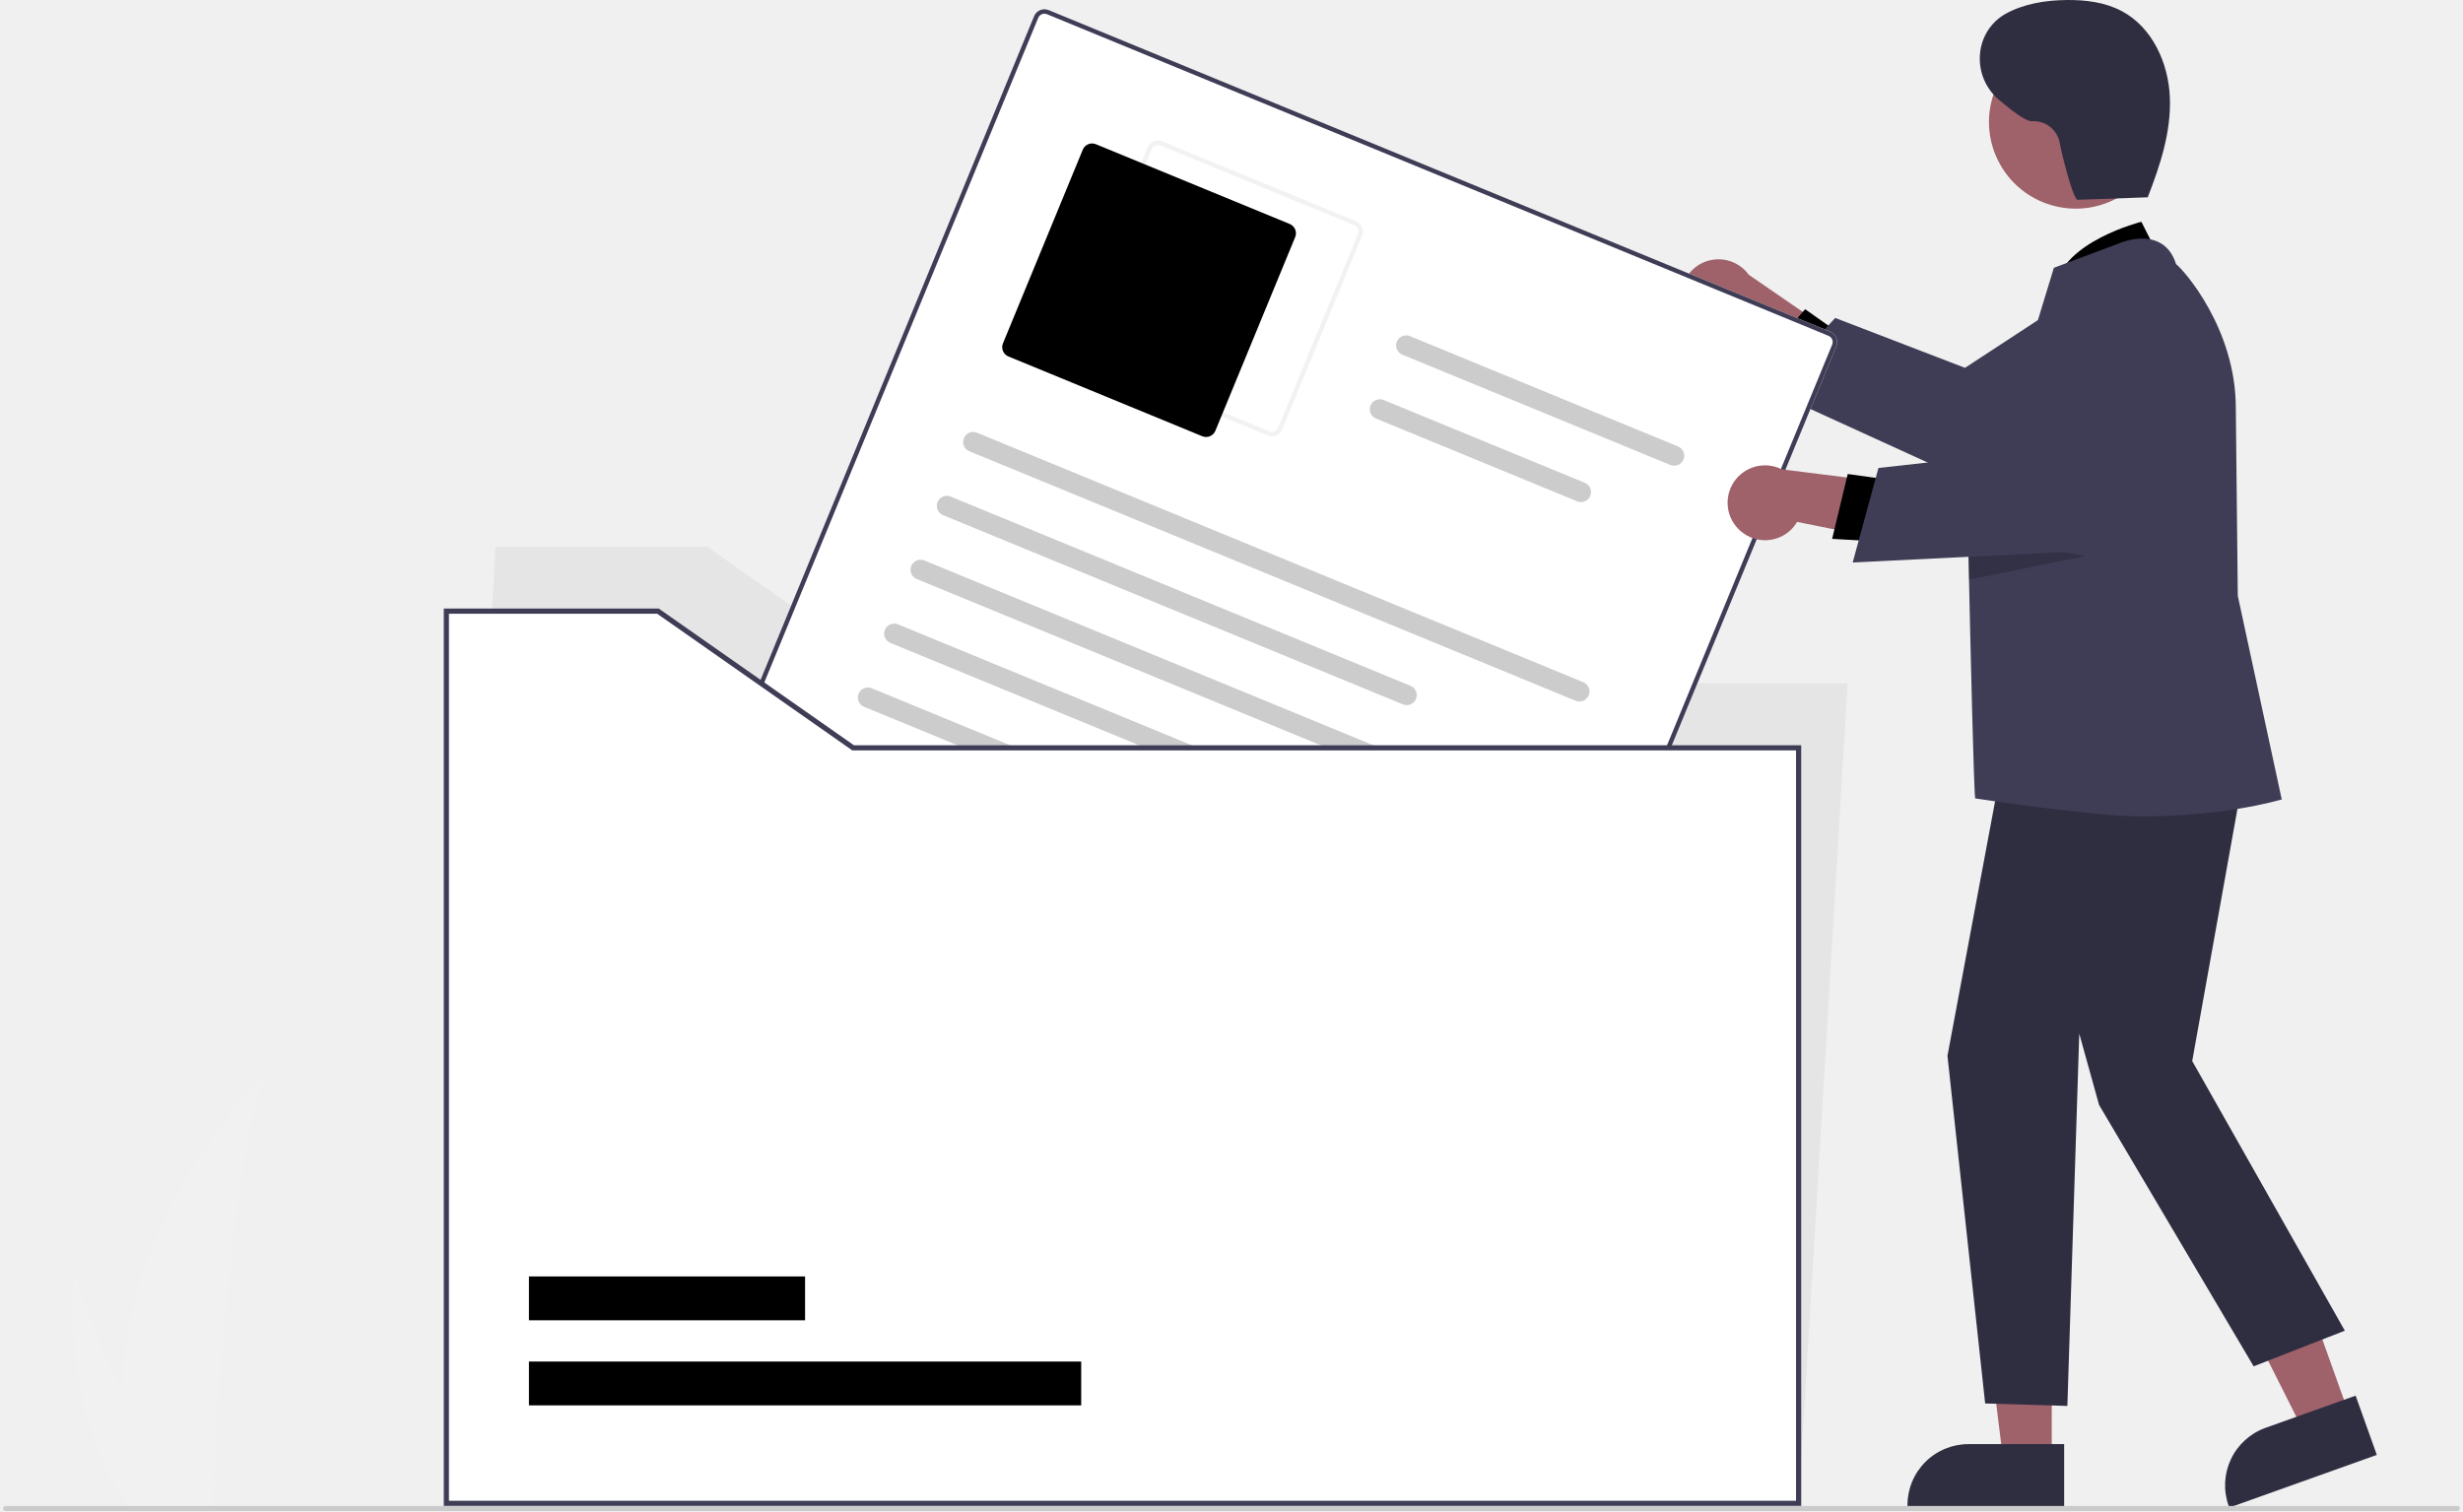
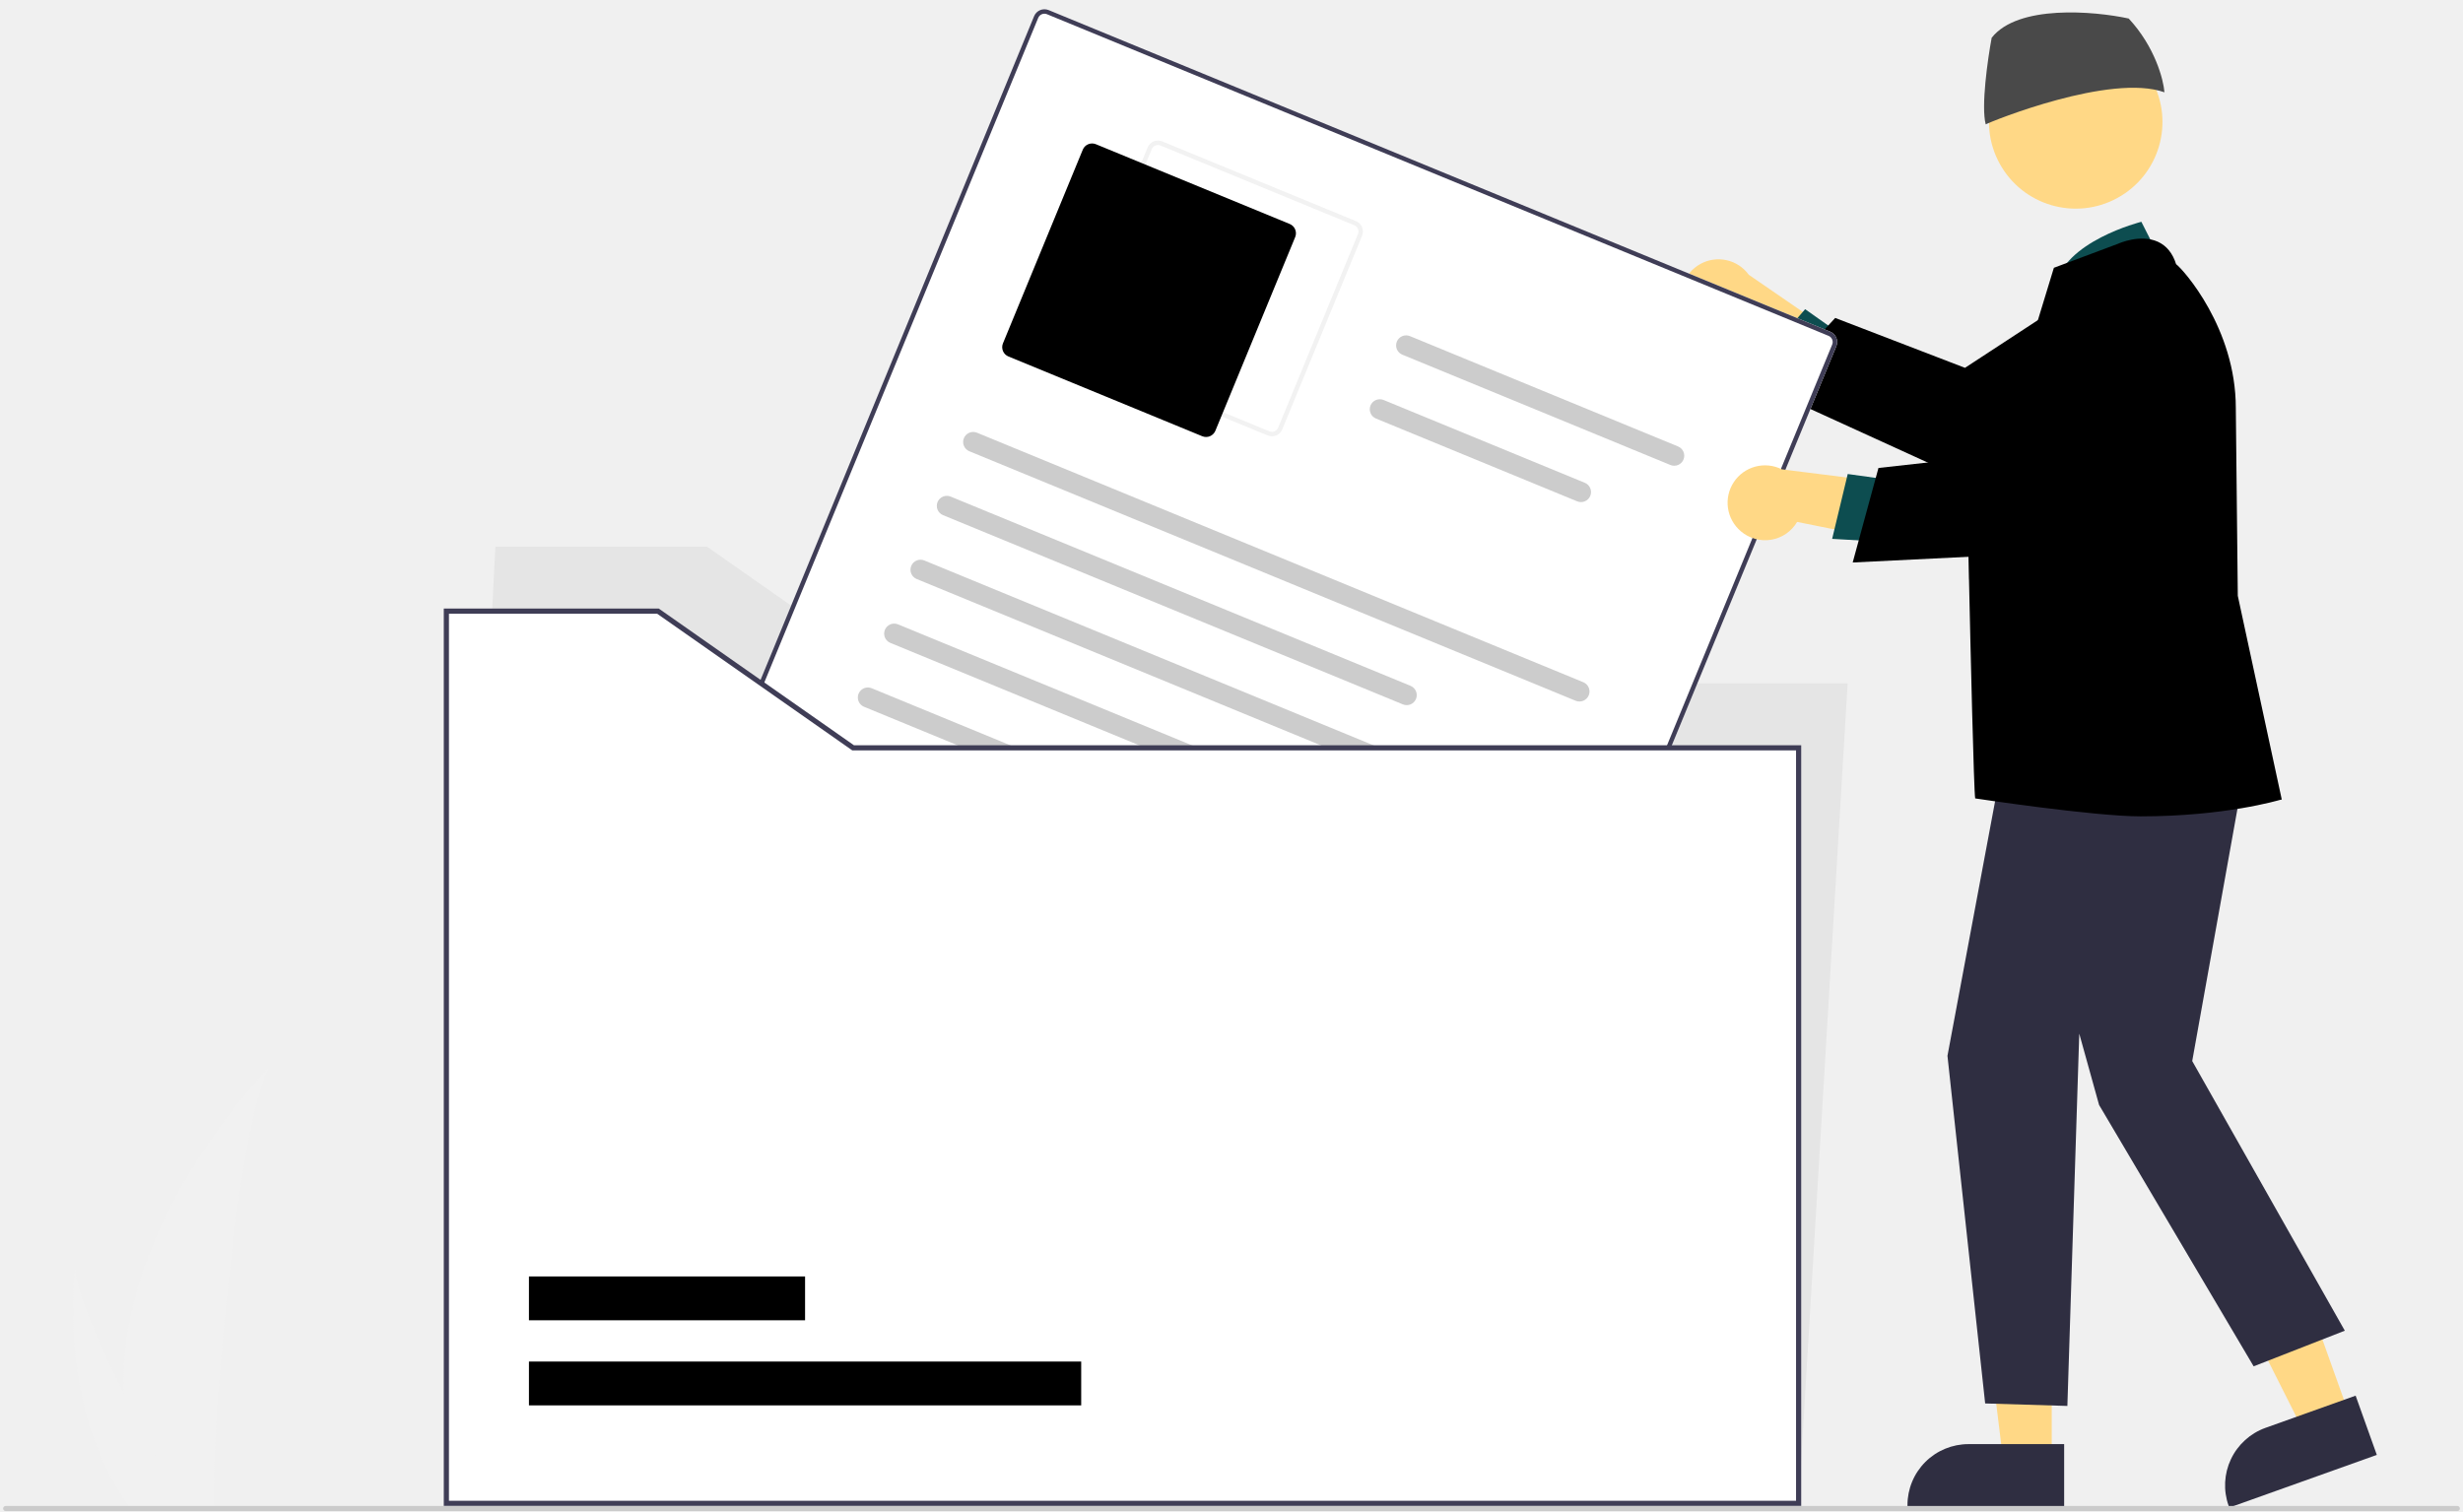
<svg xmlns="http://www.w3.org/2000/svg" width="396" height="243" viewBox="0 0 396 243" fill="none">
-   <g clip-path="url(#clip0)">
-     <path d="M19.849 224.022C20.014 230.188 21.048 236.3 22.919 242.178C22.961 242.315 23.007 242.449 23.052 242.585H34.509C34.497 242.463 34.484 242.327 34.472 242.178C33.708 233.401 38.072 180.618 43.339 171.483C42.877 172.224 18.96 196.133 19.849 224.022Z" fill="#F1F1F1" />
-     <path d="M20.709 242.178C20.805 242.315 20.904 242.451 21.006 242.585H29.602C29.537 242.469 29.461 242.333 29.373 242.178C27.954 239.617 23.751 231.96 19.85 224.021C15.659 215.491 11.811 206.637 12.135 203.432C12.035 204.154 9.134 226.188 20.709 242.178Z" fill="#F1F1F1" />
-     <path d="M270.731 50C271.059 50.811 271.561 51.54 272.201 52.136C272.841 52.731 273.605 53.18 274.437 53.449C275.269 53.718 276.151 53.801 277.019 53.693C277.887 53.585 278.721 53.288 279.462 52.823L296.05 66.122L297.077 55.125L281.167 44.183C280.303 42.991 279.031 42.157 277.593 41.839C276.155 41.521 274.65 41.742 273.363 42.459C272.077 43.176 271.099 44.34 270.614 45.73C270.128 47.12 270.17 48.639 270.731 50Z" fill="#9F616A" />
-     <path d="M296.42 54.093L290.229 49.721L283.207 57.83L291.375 62.668L296.42 54.093Z" fill="currentColor" />
-     <path d="M295.064 51.128L315.929 59.151L336.015 46.007C338.09 44.648 340.59 44.092 343.046 44.44C345.503 44.788 347.749 46.018 349.364 47.9C350.98 49.782 351.855 52.188 351.826 54.667C351.797 57.147 350.866 59.531 349.207 61.375L349.027 61.574L318.135 78.127L284.392 62.721L295.064 51.128Z" fill="#3F3D56" />
-     <path d="M289.182 241.756H71.766L79.65 87.911H113.673L145.046 109.889H297.066L289.182 241.756Z" fill="#E5E5E5" />
-     <path d="M235.96 194.841L110.297 143.119C109.857 142.938 109.508 142.589 109.325 142.151C109.142 141.712 109.141 141.219 109.321 140.78L166.262 2.597C166.444 2.158 166.792 1.809 167.231 1.626C167.669 1.443 168.163 1.442 168.603 1.622L294.266 53.344C294.705 53.526 295.055 53.874 295.238 54.312C295.42 54.751 295.422 55.244 295.241 55.683L238.301 193.866C238.119 194.305 237.771 194.654 237.332 194.837C236.893 195.02 236.4 195.021 235.96 194.841Z" fill="white" />
-     <path d="M235.96 194.841L110.297 143.119C109.857 142.938 109.508 142.589 109.325 142.151C109.142 141.712 109.141 141.219 109.321 140.78L166.262 2.597C166.444 2.158 166.792 1.809 167.231 1.626C167.669 1.443 168.163 1.442 168.603 1.622L294.266 53.344C294.705 53.526 295.055 53.874 295.238 54.312C295.42 54.751 295.422 55.244 295.241 55.683L238.301 193.866C238.119 194.305 237.771 194.654 237.332 194.837C236.893 195.02 236.4 195.021 235.96 194.841ZM168.329 2.285C168.066 2.177 167.77 2.178 167.506 2.287C167.243 2.397 167.034 2.606 166.925 2.87L109.985 141.053C109.876 141.316 109.877 141.612 109.987 141.875C110.096 142.139 110.306 142.347 110.57 142.456L236.233 194.178C236.497 194.286 236.793 194.285 237.056 194.176C237.32 194.066 237.529 193.857 237.637 193.593L294.578 55.41C294.686 55.147 294.686 54.851 294.576 54.588C294.466 54.325 294.257 54.116 293.993 54.007L168.329 2.285Z" fill="#3F3D56" />
-     <path d="M203.822 70.025L172.654 57.197C172.215 57.015 171.866 56.667 171.683 56.229C171.5 55.79 171.499 55.297 171.679 54.858L184.515 23.708C184.696 23.269 185.045 22.92 185.484 22.738C185.922 22.555 186.416 22.553 186.855 22.734L218.023 35.562C218.462 35.743 218.811 36.092 218.994 36.53C219.177 36.969 219.178 37.462 218.998 37.901L206.162 69.05C205.981 69.489 205.632 69.839 205.194 70.021C204.755 70.204 204.261 70.205 203.822 70.025ZM186.582 23.397C186.319 23.288 186.023 23.289 185.759 23.399C185.496 23.508 185.287 23.718 185.178 23.981L172.343 55.13C172.234 55.394 172.235 55.69 172.345 55.953C172.454 56.216 172.664 56.425 172.928 56.534L204.095 69.362C204.359 69.47 204.655 69.47 204.918 69.36C205.181 69.25 205.39 69.041 205.499 68.777L218.335 37.628C218.443 37.365 218.442 37.069 218.333 36.806C218.223 36.542 218.013 36.334 217.75 36.225L186.582 23.397Z" fill="#F2F2F2" />
-     <path d="M193.299 70.151L162.132 57.323C161.737 57.16 161.422 56.846 161.258 56.452C161.093 56.057 161.092 55.613 161.254 55.218L174.09 24.068C174.253 23.673 174.567 23.359 174.962 23.195C175.357 23.03 175.801 23.029 176.196 23.191L207.364 36.019C207.759 36.183 208.073 36.496 208.238 36.891C208.402 37.285 208.404 37.729 208.241 38.125L195.406 69.274C195.242 69.669 194.929 69.983 194.534 70.148C194.139 70.312 193.695 70.313 193.299 70.151Z" fill="currentColor" />
-     <path d="M253.331 112.688L155.851 72.566C155.655 72.486 155.477 72.367 155.327 72.218C155.176 72.068 155.057 71.891 154.976 71.695C154.894 71.5 154.852 71.29 154.852 71.078C154.851 70.867 154.892 70.657 154.973 70.461C155.054 70.265 155.172 70.087 155.322 69.937C155.471 69.787 155.649 69.668 155.845 69.586C156.04 69.505 156.25 69.463 156.462 69.462C156.674 69.462 156.884 69.503 157.08 69.584L254.56 109.706C254.956 109.869 255.271 110.182 255.435 110.577C255.6 110.971 255.601 111.415 255.438 111.811C255.275 112.206 254.961 112.521 254.566 112.685C254.171 112.85 253.727 112.851 253.331 112.688V112.688Z" fill="#CCCCCC" />
-     <path d="M225.557 113.271L151.618 82.839C151.422 82.758 151.244 82.64 151.094 82.49C150.943 82.341 150.824 82.163 150.743 81.968C150.661 81.772 150.619 81.563 150.619 81.351C150.618 81.139 150.66 80.929 150.74 80.733C150.821 80.538 150.939 80.36 151.089 80.21C151.238 80.059 151.416 79.94 151.612 79.859C151.807 79.777 152.017 79.735 152.229 79.735C152.441 79.734 152.651 79.776 152.847 79.856L226.786 110.289C227.182 110.452 227.496 110.765 227.661 111.16C227.826 111.555 227.827 111.999 227.664 112.394C227.501 112.79 227.187 113.104 226.792 113.269C226.397 113.433 225.953 113.434 225.557 113.271Z" fill="#CCCCCC" />
-     <path d="M268.566 74.775L225.463 57.034C225.267 56.953 225.088 56.835 224.938 56.685C224.788 56.536 224.669 56.358 224.587 56.163C224.506 55.968 224.464 55.758 224.463 55.546C224.463 55.334 224.504 55.124 224.585 54.929C224.666 54.733 224.784 54.555 224.934 54.405C225.083 54.255 225.261 54.136 225.456 54.054C225.652 53.973 225.862 53.931 226.074 53.93C226.286 53.93 226.496 53.971 226.691 54.052L269.795 71.793C270.191 71.956 270.506 72.269 270.67 72.664C270.835 73.058 270.836 73.502 270.673 73.898C270.51 74.293 270.196 74.608 269.801 74.772C269.406 74.937 268.962 74.938 268.566 74.775Z" fill="#CCCCCC" />
-     <path d="M253.576 80.62L221.23 67.306C220.834 67.144 220.519 66.83 220.355 66.436C220.19 66.041 220.189 65.597 220.352 65.201C220.515 64.806 220.829 64.491 221.224 64.327C221.619 64.162 222.063 64.161 222.459 64.324L254.805 77.638C255.201 77.8 255.515 78.114 255.68 78.509C255.845 78.903 255.845 79.347 255.683 79.743C255.52 80.138 255.206 80.453 254.811 80.617C254.416 80.782 253.972 80.783 253.576 80.62V80.62Z" fill="#CCCCCC" />
-     <path d="M244.865 133.233L147.385 93.111C147.189 93.031 147.011 92.912 146.861 92.763C146.711 92.613 146.591 92.436 146.51 92.24C146.428 92.045 146.386 91.835 146.386 91.623C146.385 91.412 146.427 91.202 146.507 91.006C146.588 90.81 146.707 90.632 146.856 90.482C147.006 90.332 147.183 90.213 147.379 90.132C147.574 90.05 147.784 90.008 147.996 90.007C148.208 90.007 148.418 90.048 148.614 90.129L246.094 130.251C246.49 130.414 246.805 130.727 246.969 131.122C247.134 131.517 247.135 131.961 246.972 132.356C246.809 132.752 246.495 133.066 246.1 133.231C245.705 133.395 245.261 133.396 244.865 133.233V133.233Z" fill="#CCCCCC" />
-     <path d="M217.091 133.816L143.152 103.384C142.956 103.303 142.778 103.185 142.628 103.035C142.478 102.886 142.358 102.708 142.277 102.513C142.195 102.317 142.153 102.108 142.153 101.896C142.152 101.684 142.194 101.474 142.274 101.279C142.355 101.083 142.474 100.905 142.623 100.755C142.773 100.605 142.95 100.485 143.146 100.404C143.342 100.323 143.551 100.28 143.763 100.28C143.975 100.28 144.185 100.321 144.381 100.402L218.32 130.834C218.516 130.915 218.694 131.033 218.844 131.183C218.994 131.332 219.114 131.51 219.195 131.705C219.277 131.901 219.319 132.11 219.319 132.322C219.32 132.534 219.278 132.744 219.198 132.939C219.117 133.135 218.999 133.313 218.849 133.463C218.699 133.613 218.522 133.733 218.326 133.814C218.131 133.895 217.921 133.938 217.709 133.938C217.497 133.938 217.287 133.897 217.091 133.816Z" fill="#CCCCCC" />
-     <path d="M236.399 153.778L138.919 113.656C138.523 113.494 138.209 113.18 138.044 112.785C137.879 112.391 137.879 111.947 138.042 111.551C138.204 111.156 138.518 110.841 138.913 110.677C139.308 110.512 139.752 110.511 140.148 110.674L237.628 150.796C238.024 150.959 238.339 151.272 238.503 151.667C238.668 152.062 238.669 152.506 238.506 152.901C238.343 153.297 238.029 153.611 237.634 153.776C237.239 153.94 236.795 153.941 236.399 153.778Z" fill="#CCCCCC" />
-     <path d="M232.166 164.051L134.686 123.929C134.29 123.766 133.975 123.453 133.811 123.058C133.646 122.663 133.645 122.219 133.808 121.824C133.971 121.428 134.285 121.114 134.68 120.949C135.075 120.785 135.519 120.784 135.915 120.947L233.395 161.069C233.591 161.149 233.769 161.268 233.919 161.417C234.069 161.567 234.189 161.744 234.27 161.94C234.352 162.135 234.394 162.345 234.394 162.556C234.395 162.768 234.353 162.978 234.273 163.174C234.192 163.37 234.073 163.548 233.924 163.698C233.774 163.848 233.597 163.967 233.401 164.048C233.205 164.13 232.996 164.172 232.784 164.172C232.572 164.173 232.362 164.132 232.166 164.051Z" fill="#CCCCCC" />
-     <path d="M184.611 163.288C186.562 163.391 188.518 163.331 190.459 163.11C192.207 162.905 194.027 162.624 195.559 161.706C196.222 161.328 196.786 160.799 197.206 160.163C197.626 159.526 197.889 158.8 197.975 158.042C198.042 157.321 197.879 156.598 197.508 155.976C197.137 155.355 196.577 154.868 195.911 154.585C195.234 154.3 194.493 154.204 193.766 154.306C193.039 154.407 192.354 154.704 191.782 155.163C191.17 155.694 190.687 156.355 190.367 157.098C190.048 157.842 189.9 158.647 189.935 159.456C190.016 162.775 192.644 166.053 195.561 167.434C198.848 168.989 203.336 167.667 204.178 163.838C204.353 163.041 203.267 162.764 202.813 163.276C202.194 163.959 201.858 164.852 201.876 165.774C201.893 166.695 202.262 167.575 202.906 168.234C203.551 168.893 204.423 169.281 205.344 169.319C206.266 169.357 207.167 169.042 207.864 168.438L206.642 167.935C206.997 169.422 207.738 170.789 208.789 171.899C209.841 173.009 211.166 173.823 212.632 174.259C213.356 174.475 214.106 174.589 214.861 174.598C215.779 174.601 216.722 175.061 217.6 175.347L223.925 177.406C224.855 177.709 225.445 176.298 224.507 175.992L218.779 174.127C217.824 173.816 216.872 173.497 215.915 173.194C215.23 172.978 214.481 173.095 213.767 172.968C212.431 172.715 211.194 172.088 210.201 171.16C209.208 170.231 208.499 169.04 208.158 167.724C208.137 167.594 208.083 167.47 208.001 167.366C207.918 167.262 207.811 167.181 207.688 167.131C207.565 167.08 207.432 167.062 207.3 167.078C207.169 167.094 207.043 167.143 206.936 167.222C206.536 167.602 206.002 167.81 205.449 167.798C204.897 167.787 204.371 167.558 203.987 167.161C203.603 166.764 203.391 166.232 203.398 165.68C203.404 165.128 203.629 164.601 204.023 164.214L202.658 163.652C202.115 166.122 199.1 167.05 196.927 166.335C194.497 165.536 192.408 163.212 191.683 160.777C191.489 160.191 191.418 159.573 191.474 158.959C191.53 158.345 191.712 157.75 192.009 157.209C192.274 156.717 192.686 156.319 193.189 156.073C193.691 155.827 194.258 155.745 194.81 155.838C195.303 155.908 195.749 156.166 196.055 156.558C196.361 156.951 196.502 157.446 196.449 157.941C196.368 158.497 196.151 159.025 195.818 159.478C195.485 159.931 195.046 160.295 194.539 160.538C193.171 161.272 191.533 161.455 190.014 161.621C188.281 161.81 186.537 161.859 184.797 161.77C183.82 161.72 183.624 163.238 184.611 163.288L184.611 163.288Z" fill="currentColor" />
-     <path d="M289.182 120.256V241.756H71.766V98.278H105.789L137.161 120.256H289.182Z" fill="white" />
-     <path d="M173.835 218.949H85.043V225.998H173.835V218.949Z" fill="currentColor" />
-     <path d="M129.439 205.265H85.043V212.314H129.439V205.265Z" fill="currentColor" />
-     <path d="M289.597 242.171H71.351V97.864H105.92L137.294 119.841H289.597V242.171ZM72.181 241.341H288.767V120.671H137.032L105.658 98.693H72.181V241.341Z" fill="#3F3D56" />
-     <path d="M377.718 227.506L370.362 230.134L356.72 203.024L367.578 199.146L377.718 227.506Z" fill="#9F616A" />
-     <path d="M358.423 242.435L358.315 242.135C357.443 239.688 357.578 236.995 358.691 234.647C359.803 232.298 361.802 230.487 364.249 229.61L378.737 224.435L382.144 233.963L358.423 242.435Z" fill="#2F2E41" />
-     <path d="M329.88 234.778H322.068L318.352 204.662L329.882 204.662L329.88 234.778Z" fill="#9F616A" />
-     <path d="M331.873 242.347L306.682 242.346V242.027C306.682 240.74 306.936 239.466 307.429 238.277C307.921 237.088 308.644 236.008 309.554 235.098C310.464 234.188 311.545 233.466 312.735 232.974C313.925 232.482 315.2 232.228 316.487 232.228H316.488L331.873 232.229L331.873 242.347Z" fill="#2F2E41" />
-     <path d="M347.685 42.374L344.287 35.665C344.287 35.665 331.63 38.834 330.479 46.165L347.685 42.374Z" fill="currentColor" />
-     <path d="M361.704 119.094L352.464 170.625L376.998 213.988L362.341 219.719L337.489 177.686L334.303 166.222L332.391 226.088L319.173 225.687L313.112 169.787L322.833 117.821L361.704 119.094Z" fill="#2F2E41" />
-     <path d="M359.792 95.813L359.472 65.595C359.472 52.788 351.039 43.349 349.87 42.476C349.32 40.721 348.333 39.508 346.937 38.874C344.126 37.6 340.688 39.128 340.542 39.197L330.228 43.062L330.179 43.203C330.07 43.527 319.662 77.658 317.049 86.224C316.677 87.453 316.463 88.156 316.463 88.156C316.463 88.156 316.503 90.137 316.576 93.218C316.807 103.809 317.353 127.401 317.571 128.392C317.571 128.392 336.623 131.278 344.166 131.278C357.737 131.278 366.357 128.683 366.551 128.638L366.862 128.574L359.792 95.813Z" fill="#3F3D56" />
-     <path d="M340.423 31.844C347.181 28.152 349.664 19.684 345.97 12.931C342.276 6.177 333.803 3.695 327.046 7.387C320.288 11.079 317.805 19.547 321.499 26.3C325.193 33.054 333.665 35.536 340.423 31.844Z" fill="#9F616A" />
-     <path opacity="0.2" d="M335.28 89.418L316.576 93.218C316.503 90.137 316.463 88.156 316.463 88.156C316.463 88.156 316.677 87.453 317.049 86.224L335.28 89.418Z" fill="black" />
-     <path d="M279.892 85.434C280.556 86.004 281.337 86.42 282.179 86.655C283.022 86.89 283.906 86.937 284.769 86.794C285.632 86.65 286.453 86.319 287.174 85.824C287.895 85.329 288.499 84.683 288.943 83.929L309.792 88.115L305.645 77.878L286.482 75.472C285.166 74.811 283.653 74.655 282.23 75.034C280.807 75.413 279.572 76.3 278.76 77.528C277.947 78.756 277.614 80.239 277.822 81.696C278.031 83.153 278.767 84.484 279.892 85.434Z" fill="#9F616A" />
-     <path d="M304.587 77.263L297.077 76.226L294.572 86.654L304.052 87.196L304.587 77.263Z" fill="currentColor" />
-     <path d="M302.018 75.253L324.238 72.789L336.027 51.886C337.245 49.726 339.208 48.083 341.55 47.263C343.892 46.444 346.452 46.504 348.752 47.433C351.053 48.361 352.937 50.095 354.052 52.31C355.167 54.526 355.437 57.071 354.812 59.471L354.745 59.73L334.928 88.626L297.875 90.453L302.018 75.253Z" fill="#3F3D56" />
-     <path d="M345.612 31.715L334.038 32.131C333.332 32.156 331.417 24.547 331.167 22.968C330.969 21.94 330.403 21.02 329.576 20.378C328.748 19.737 327.715 19.419 326.67 19.483C325.804 19.564 323.619 17.947 321.364 16.031C317.084 12.395 317.307 5.564 322.009 2.491C322.137 2.407 322.263 2.331 322.387 2.261C325.353 0.602 328.823 0.045 332.222 0.003C335.303 -0.036 338.471 0.352 341.185 1.809C346.052 4.422 348.642 10.132 348.869 15.648C349.097 21.165 347.327 26.559 345.319 31.702" fill="#2F2E41" />
-     <path d="M395.085 243H0.915C0.805 243 0.699 242.956 0.622 242.879C0.544 242.801 0.5 242.695 0.5 242.585C0.5 242.475 0.544 242.37 0.622 242.292C0.699 242.214 0.805 242.171 0.915 242.171H395.085C395.195 242.171 395.301 242.214 395.379 242.292C395.456 242.37 395.5 242.475 395.5 242.585C395.5 242.695 395.456 242.801 395.379 242.879C395.301 242.956 395.195 243 395.085 243Z" fill="#CBCBCB" />
-   </g>
-   <defs>
-     <clipPath id="clip0">
-       <rect width="395" height="243" fill="white" transform="translate(0.5)" />
-     </clipPath>
-   </defs>
+   <path d="M19.849 224.021C20.014 230.188 21.048 236.3 22.919 242.178C22.961 242.315 23.007 242.449 23.052 242.585H34.509C34.497 242.463 34.484 242.327 34.472 242.178C33.709 233.401 38.073 180.618 43.339 171.483C42.877 172.224 18.961 196.133 19.849 224.021Z" fill="#F1F1F1" />
+   <path d="M20.709 242.178C20.805 242.315 20.904 242.451 21.006 242.585H29.602C29.537 242.469 29.461 242.333 29.373 242.178C27.954 239.617 23.751 231.96 19.85 224.022C15.659 215.491 11.811 206.637 12.135 203.432C12.035 204.154 9.134 226.188 20.709 242.178Z" fill="#F1F1F1" />
+   <path d="M270.731 50.001C271.059 50.811 271.561 51.54 272.201 52.136C272.841 52.732 273.605 53.18 274.437 53.449C275.269 53.718 276.151 53.802 277.019 53.694C277.887 53.586 278.721 53.288 279.462 52.824L296.05 66.122L297.077 55.125L281.167 44.183C280.303 42.991 279.031 42.157 277.593 41.839C276.155 41.522 274.65 41.742 273.363 42.459C272.077 43.176 271.099 44.34 270.614 45.73C270.128 47.12 270.17 48.639 270.731 50.001Z" fill="#FFD886" />
+   <path d="M296.42 54.093L290.229 49.721L283.206 57.83L291.375 62.668L296.42 54.093Z" fill="#0D4D50" />
+   <path d="M295.064 51.128L315.929 59.151L336.015 46.007C338.09 44.649 340.59 44.092 343.046 44.44C345.503 44.788 347.749 46.018 349.364 47.9C350.98 49.782 351.855 52.188 351.826 54.667C351.797 57.147 350.866 59.531 349.207 61.375L349.027 61.574L318.135 78.127L284.392 62.721L295.064 51.128Z" fill="currentColor" />
+   <path d="M289.182 241.756H71.766L79.649 87.911H113.672L145.046 109.889H297.065L289.182 241.756Z" fill="#E5E5E5" />
+   <path d="M235.96 194.841L110.297 143.119C109.857 142.938 109.508 142.59 109.325 142.151C109.142 141.712 109.141 141.219 109.322 140.78L166.262 2.597C166.444 2.158 166.792 1.809 167.231 1.626C167.67 1.443 168.163 1.442 168.603 1.622L294.266 53.344C294.706 53.526 295.055 53.874 295.238 54.312C295.421 54.751 295.422 55.244 295.241 55.683L238.301 193.866C238.119 194.305 237.771 194.655 237.332 194.837C236.893 195.02 236.4 195.021 235.96 194.841Z" fill="white" />
+   <path d="M235.96 194.841L110.297 143.119C109.857 142.938 109.508 142.59 109.325 142.151C109.142 141.712 109.141 141.219 109.322 140.78L166.262 2.597C166.444 2.158 166.792 1.809 167.231 1.626C167.67 1.443 168.163 1.442 168.603 1.622L294.266 53.344C294.706 53.526 295.055 53.874 295.238 54.312C295.421 54.751 295.422 55.244 295.241 55.683L238.301 193.866C238.119 194.305 237.771 194.655 237.332 194.837C236.893 195.02 236.4 195.021 235.96 194.841ZM168.33 2.285C168.066 2.177 167.77 2.178 167.507 2.287C167.243 2.397 167.034 2.606 166.925 2.87L109.985 141.053C109.877 141.317 109.877 141.612 109.987 141.876C110.097 142.139 110.306 142.348 110.57 142.456L236.233 194.178C236.497 194.286 236.793 194.286 237.057 194.176C237.32 194.066 237.529 193.857 237.638 193.593L294.578 55.41C294.687 55.147 294.686 54.851 294.576 54.588C294.466 54.325 294.257 54.116 293.993 54.007L168.33 2.285Z" fill="#3F3D56" />
+   <path d="M203.822 70.025L172.654 57.197C172.215 57.016 171.866 56.667 171.683 56.229C171.5 55.79 171.499 55.297 171.679 54.858L184.515 23.709C184.696 23.269 185.045 22.92 185.484 22.738C185.922 22.555 186.416 22.554 186.855 22.734L218.023 35.562C218.462 35.743 218.811 36.092 218.994 36.53C219.177 36.969 219.178 37.462 218.998 37.901L206.162 69.05C205.981 69.49 205.632 69.839 205.194 70.021C204.755 70.204 204.261 70.205 203.822 70.025ZM186.582 23.397C186.319 23.288 186.023 23.289 185.759 23.399C185.496 23.509 185.287 23.718 185.178 23.981L172.343 55.131C172.234 55.394 172.235 55.69 172.345 55.953C172.454 56.216 172.664 56.425 172.928 56.534L204.095 69.362C204.359 69.471 204.655 69.47 204.918 69.36C205.181 69.251 205.39 69.041 205.499 68.778L218.335 37.628C218.443 37.365 218.442 37.069 218.333 36.806C218.223 36.543 218.013 36.334 217.75 36.225L186.582 23.397Z" fill="#F2F2F2" />
+   <path d="M193.299 70.151L162.132 57.323C161.737 57.16 161.422 56.846 161.258 56.452C161.093 56.057 161.092 55.613 161.254 55.218L174.09 24.068C174.253 23.673 174.567 23.359 174.962 23.195C175.357 23.03 175.801 23.029 176.196 23.191L207.364 36.019C207.759 36.183 208.073 36.496 208.238 36.891C208.402 37.285 208.404 37.729 208.241 38.125L195.406 69.274C195.242 69.669 194.929 69.983 194.534 70.148C194.139 70.312 193.695 70.313 193.299 70.151Z" fill="currentColor" />
+   <path d="M253.331 112.688L155.851 72.566C155.655 72.485 155.477 72.367 155.327 72.218C155.176 72.068 155.057 71.891 154.976 71.695C154.894 71.499 154.852 71.29 154.852 71.078C154.851 70.866 154.892 70.656 154.973 70.461C155.054 70.265 155.172 70.087 155.322 69.937C155.471 69.787 155.649 69.668 155.845 69.586C156.04 69.505 156.25 69.463 156.462 69.462C156.674 69.462 156.884 69.503 157.08 69.584L254.56 109.706C254.956 109.868 255.271 110.182 255.435 110.577C255.6 110.971 255.601 111.415 255.438 111.811C255.275 112.206 254.961 112.521 254.566 112.685C254.171 112.85 253.727 112.851 253.331 112.688V112.688Z" fill="#CCCCCC" />
+   <path d="M225.557 113.271L151.618 82.839C151.422 82.758 151.244 82.64 151.094 82.49C150.943 82.341 150.824 82.163 150.743 81.968C150.661 81.772 150.619 81.563 150.619 81.351C150.618 81.139 150.66 80.929 150.74 80.733C150.821 80.538 150.939 80.36 151.089 80.21C151.238 80.059 151.416 79.94 151.612 79.859C151.807 79.777 152.017 79.735 152.229 79.735C152.441 79.734 152.651 79.776 152.847 79.856L226.786 110.289C227.182 110.452 227.496 110.765 227.661 111.16C227.826 111.555 227.827 111.999 227.664 112.394C227.501 112.79 227.187 113.104 226.792 113.269C226.397 113.433 225.953 113.434 225.557 113.271Z" fill="#CCCCCC" />
+   <path d="M268.566 74.775L225.463 57.034C225.267 56.953 225.088 56.835 224.938 56.685C224.788 56.536 224.669 56.358 224.587 56.163C224.506 55.968 224.464 55.758 224.463 55.546C224.463 55.334 224.504 55.125 224.585 54.929C224.666 54.733 224.784 54.555 224.934 54.405C225.083 54.255 225.261 54.136 225.456 54.054C225.652 53.973 225.862 53.931 226.074 53.93C226.286 53.93 226.496 53.971 226.691 54.052L269.795 71.793C270.191 71.956 270.506 72.269 270.67 72.664C270.835 73.058 270.836 73.502 270.673 73.898C270.51 74.293 270.196 74.608 269.801 74.772C269.406 74.937 268.962 74.938 268.566 74.775Z" fill="#CCCCCC" />
+   <path d="M253.576 80.62L221.23 67.306C220.834 67.144 220.519 66.83 220.355 66.436C220.19 66.041 220.189 65.597 220.352 65.201C220.515 64.806 220.829 64.491 221.224 64.327C221.619 64.162 222.063 64.161 222.459 64.324L254.805 77.638C255.201 77.8 255.515 78.114 255.68 78.509C255.845 78.903 255.845 79.347 255.683 79.743C255.52 80.138 255.206 80.453 254.811 80.617C254.416 80.782 253.972 80.783 253.576 80.62V80.62Z" fill="#CCCCCC" />
+   <path d="M244.865 133.233L147.385 93.111C147.189 93.031 147.011 92.912 146.861 92.763C146.711 92.613 146.591 92.436 146.51 92.24C146.428 92.045 146.386 91.835 146.386 91.623C146.385 91.412 146.427 91.202 146.507 91.006C146.588 90.81 146.707 90.632 146.856 90.482C147.006 90.332 147.183 90.213 147.379 90.131C147.574 90.05 147.784 90.008 147.996 90.007C148.208 90.007 148.418 90.048 148.614 90.129L246.094 130.251C246.49 130.414 246.805 130.727 246.969 131.122C247.134 131.516 247.135 131.96 246.972 132.356C246.809 132.751 246.495 133.066 246.1 133.231C245.705 133.395 245.261 133.396 244.865 133.233V133.233Z" fill="#CCCCCC" />
+   <path d="M217.091 133.816L143.152 103.384C142.956 103.303 142.778 103.185 142.628 103.035C142.477 102.886 142.358 102.708 142.277 102.513C142.195 102.317 142.153 102.108 142.153 101.896C142.152 101.684 142.193 101.474 142.274 101.279C142.355 101.083 142.473 100.905 142.623 100.755C142.772 100.605 142.95 100.485 143.146 100.404C143.341 100.323 143.551 100.28 143.763 100.28C143.975 100.28 144.185 100.321 144.381 100.402L218.32 130.834C218.516 130.915 218.694 131.033 218.844 131.183C218.994 131.332 219.113 131.51 219.195 131.705C219.276 131.901 219.319 132.11 219.319 132.322C219.319 132.534 219.278 132.744 219.197 132.939C219.117 133.135 218.998 133.313 218.849 133.463C218.699 133.613 218.522 133.733 218.326 133.814C218.13 133.895 217.921 133.938 217.709 133.938C217.497 133.938 217.287 133.897 217.091 133.816Z" fill="#CCCCCC" />
+   <path d="M236.399 153.778L138.919 113.657C138.523 113.494 138.208 113.18 138.044 112.786C137.879 112.391 137.878 111.947 138.041 111.551C138.204 111.156 138.518 110.841 138.913 110.677C139.308 110.512 139.752 110.511 140.148 110.674L237.628 150.796C238.024 150.959 238.339 151.272 238.503 151.667C238.668 152.062 238.669 152.506 238.506 152.901C238.343 153.297 238.029 153.611 237.634 153.776C237.239 153.94 236.795 153.941 236.399 153.778Z" fill="#CCCCCC" />
+   <path d="M232.166 164.051L134.686 123.929C134.29 123.766 133.975 123.453 133.811 123.058C133.646 122.663 133.645 122.219 133.808 121.824C133.971 121.428 134.285 121.114 134.68 120.949C135.075 120.785 135.519 120.784 135.915 120.947L233.395 161.069C233.591 161.149 233.769 161.268 233.919 161.417C234.069 161.567 234.189 161.744 234.27 161.94C234.352 162.135 234.394 162.345 234.394 162.556C234.395 162.768 234.353 162.978 234.273 163.174C234.192 163.37 234.073 163.548 233.924 163.698C233.774 163.848 233.597 163.967 233.401 164.048C233.205 164.13 232.996 164.172 232.784 164.172C232.572 164.173 232.362 164.132 232.166 164.051Z" fill="#CCCCCC" />
+   <path d="M184.611 163.288C186.562 163.391 188.518 163.331 190.459 163.11C192.207 162.905 194.027 162.624 195.559 161.706C196.222 161.328 196.786 160.799 197.206 160.163C197.626 159.526 197.889 158.799 197.975 158.042C198.042 157.321 197.879 156.598 197.508 155.976C197.137 155.355 196.577 154.868 195.911 154.585C195.234 154.3 194.493 154.204 193.766 154.305C193.039 154.407 192.354 154.704 191.782 155.163C191.17 155.694 190.687 156.355 190.367 157.098C190.048 157.842 189.9 158.647 189.935 159.456C190.016 162.775 192.644 166.053 195.561 167.434C198.848 168.989 203.336 167.667 204.178 163.838C204.353 163.041 203.267 162.764 202.813 163.276C202.194 163.959 201.858 164.852 201.876 165.773C201.893 166.695 202.262 167.575 202.906 168.234C203.551 168.893 204.423 169.281 205.344 169.319C206.266 169.357 207.167 169.042 207.864 168.438L206.642 167.935C206.997 169.422 207.738 170.789 208.789 171.899C209.841 173.009 211.166 173.823 212.632 174.258C213.356 174.475 214.106 174.589 214.861 174.598C215.779 174.6 216.722 175.061 217.6 175.347L223.925 177.406C224.855 177.709 225.445 176.298 224.507 175.992L218.779 174.127C217.824 173.816 216.872 173.497 215.915 173.194C215.23 172.978 214.481 173.095 213.767 172.968C212.431 172.715 211.194 172.088 210.201 171.16C209.208 170.231 208.499 169.04 208.158 167.724C208.137 167.594 208.083 167.47 208.001 167.366C207.918 167.262 207.811 167.181 207.688 167.131C207.565 167.08 207.432 167.062 207.3 167.078C207.169 167.094 207.043 167.143 206.936 167.222C206.536 167.602 206.002 167.809 205.449 167.798C204.897 167.787 204.371 167.558 203.987 167.161C203.603 166.764 203.391 166.232 203.398 165.68C203.404 165.128 203.629 164.601 204.023 164.213L202.658 163.652C202.115 166.122 199.1 167.049 196.927 166.335C194.497 165.536 192.408 163.212 191.683 160.776C191.489 160.191 191.418 159.573 191.474 158.959C191.53 158.345 191.712 157.749 192.009 157.209C192.274 156.717 192.686 156.319 193.189 156.073C193.691 155.827 194.258 155.745 194.81 155.838C195.303 155.908 195.749 156.166 196.055 156.558C196.361 156.95 196.502 157.446 196.449 157.941C196.368 158.497 196.151 159.025 195.818 159.478C195.485 159.931 195.046 160.295 194.539 160.538C193.171 161.272 191.533 161.455 190.014 161.621C188.281 161.81 186.537 161.859 184.797 161.77C183.82 161.72 183.624 163.238 184.611 163.288L184.611 163.288Z" fill="#6C63FF" />
+   <path d="M289.182 120.256V241.756H71.766V98.278H105.789L137.161 120.256H289.182Z" fill="white" />
+   <path d="M173.835 218.949H85.043V225.998H173.835V218.949Z" fill="currentColor" />
+   <path d="M129.439 205.264H85.043V212.314H129.439V205.264Z" fill="currentColor" />
+   <path d="M289.597 242.171H71.351V97.864H105.92L137.294 119.841H289.597V242.171ZM72.181 241.341H288.767V120.671H137.032L105.658 98.693H72.181V241.341Z" fill="#3F3D56" />
+   <path d="M377.718 227.506L370.362 230.134L356.72 203.025L367.578 199.146L377.718 227.506Z" fill="#FFD886" />
+   <path d="M358.423 242.435L358.315 242.135C357.443 239.688 357.578 236.995 358.691 234.647C359.803 232.298 361.802 230.487 364.249 229.61L378.737 224.435L382.144 233.963L358.423 242.435Z" fill="#2F2E41" />
+   <path d="M329.88 234.778H322.068L318.351 204.662L329.881 204.662L329.88 234.778Z" fill="#FFD886" />
+   <path d="M331.873 242.347L306.682 242.346V242.027C306.682 240.74 306.936 239.466 307.429 238.277C307.921 237.088 308.644 236.008 309.554 235.098C310.464 234.188 311.545 233.467 312.735 232.974C313.925 232.482 315.2 232.228 316.487 232.228H316.488L331.873 232.229L331.873 242.347Z" fill="#2F2E41" />
+   <path d="M347.685 42.374L344.287 35.665C344.287 35.665 331.63 38.834 330.479 46.165L347.685 42.374Z" fill="#0D4D50" />
+   <path d="M361.704 119.094L352.464 170.625L376.998 213.988L362.341 219.719L337.489 177.686L334.303 166.222L332.391 226.088L319.173 225.687L313.112 169.787L322.832 117.821L361.704 119.094Z" fill="#2F2E41" />
+   <path d="M359.792 95.813L359.472 65.595C359.472 52.788 351.039 43.349 349.87 42.475C349.32 40.721 348.333 39.508 346.937 38.874C344.126 37.6 340.688 39.128 340.542 39.197L330.228 43.062L330.179 43.203C330.07 43.527 319.662 77.658 317.049 86.224C316.677 87.453 316.463 88.156 316.463 88.156C316.463 88.156 316.503 90.137 316.576 93.218C316.807 103.809 317.353 127.401 317.571 128.392C317.571 128.392 336.623 131.278 344.166 131.278C357.737 131.278 366.357 128.683 366.551 128.638L366.862 128.574L359.792 95.813Z" fill="currentColor" />
+   <path d="M340.423 31.844C347.181 28.152 349.664 19.684 345.97 12.931C342.276 6.177 333.803 3.695 327.046 7.387C320.288 11.079 317.805 19.547 321.499 26.3C325.193 33.054 333.665 35.536 340.423 31.844Z" fill="#FFD886" />
+   <path opacity="0.2" d="M335.28 89.418L316.576 93.218C316.503 90.137 316.463 88.156 316.463 88.156C316.463 88.156 316.677 87.453 317.049 86.224L335.28 89.418Z" fill="black" />
+   <path d="M279.892 85.434C280.556 86.004 281.337 86.42 282.179 86.655C283.022 86.89 283.906 86.937 284.769 86.794C285.632 86.65 286.453 86.319 287.174 85.825C287.895 85.329 288.499 84.683 288.943 83.929L309.792 88.115L305.645 77.878L286.482 75.473C285.166 74.811 283.653 74.655 282.23 75.034C280.807 75.413 279.572 76.3 278.76 77.528C277.947 78.756 277.614 80.239 277.822 81.696C278.031 83.153 278.767 84.484 279.892 85.434Z" fill="#FFD886" />
+   <path d="M304.586 77.263L297.077 76.226L294.572 86.654L304.052 87.196L304.586 77.263Z" fill="#0D4D50" />
+   <path d="M302.018 75.253L324.238 72.789L336.027 51.886C337.245 49.726 339.208 48.083 341.55 47.263C343.892 46.444 346.452 46.504 348.752 47.433C351.053 48.361 352.937 50.095 354.052 52.31C355.167 54.526 355.437 57.071 354.812 59.47L354.745 59.73L334.928 88.626L297.875 90.453L302.018 75.253Z" fill="currentColor" />
+   <path d="M395.085 243H0.915C0.805 243 0.699 242.956 0.622 242.879C0.544 242.801 0.5 242.695 0.5 242.585C0.5 242.475 0.544 242.37 0.622 242.292C0.699 242.214 0.805 242.171 0.915 242.171H395.085C395.195 242.171 395.301 242.214 395.379 242.292C395.456 242.37 395.5 242.475 395.5 242.585C395.5 242.695 395.456 242.801 395.379 242.879C395.301 242.956 395.195 243 395.085 243Z" fill="#CBCBCB" />
+   <path d="M348 14.842C339.379 11.747 320.221 19.484 319.264 20C318.497 17.111 319.583 9.512 320.221 6.073C324.436 0.708 336.665 1.774 342.253 2.978C346.467 7.517 347.84 12.778 348 14.842Z" fill="#494949" />
</svg>
